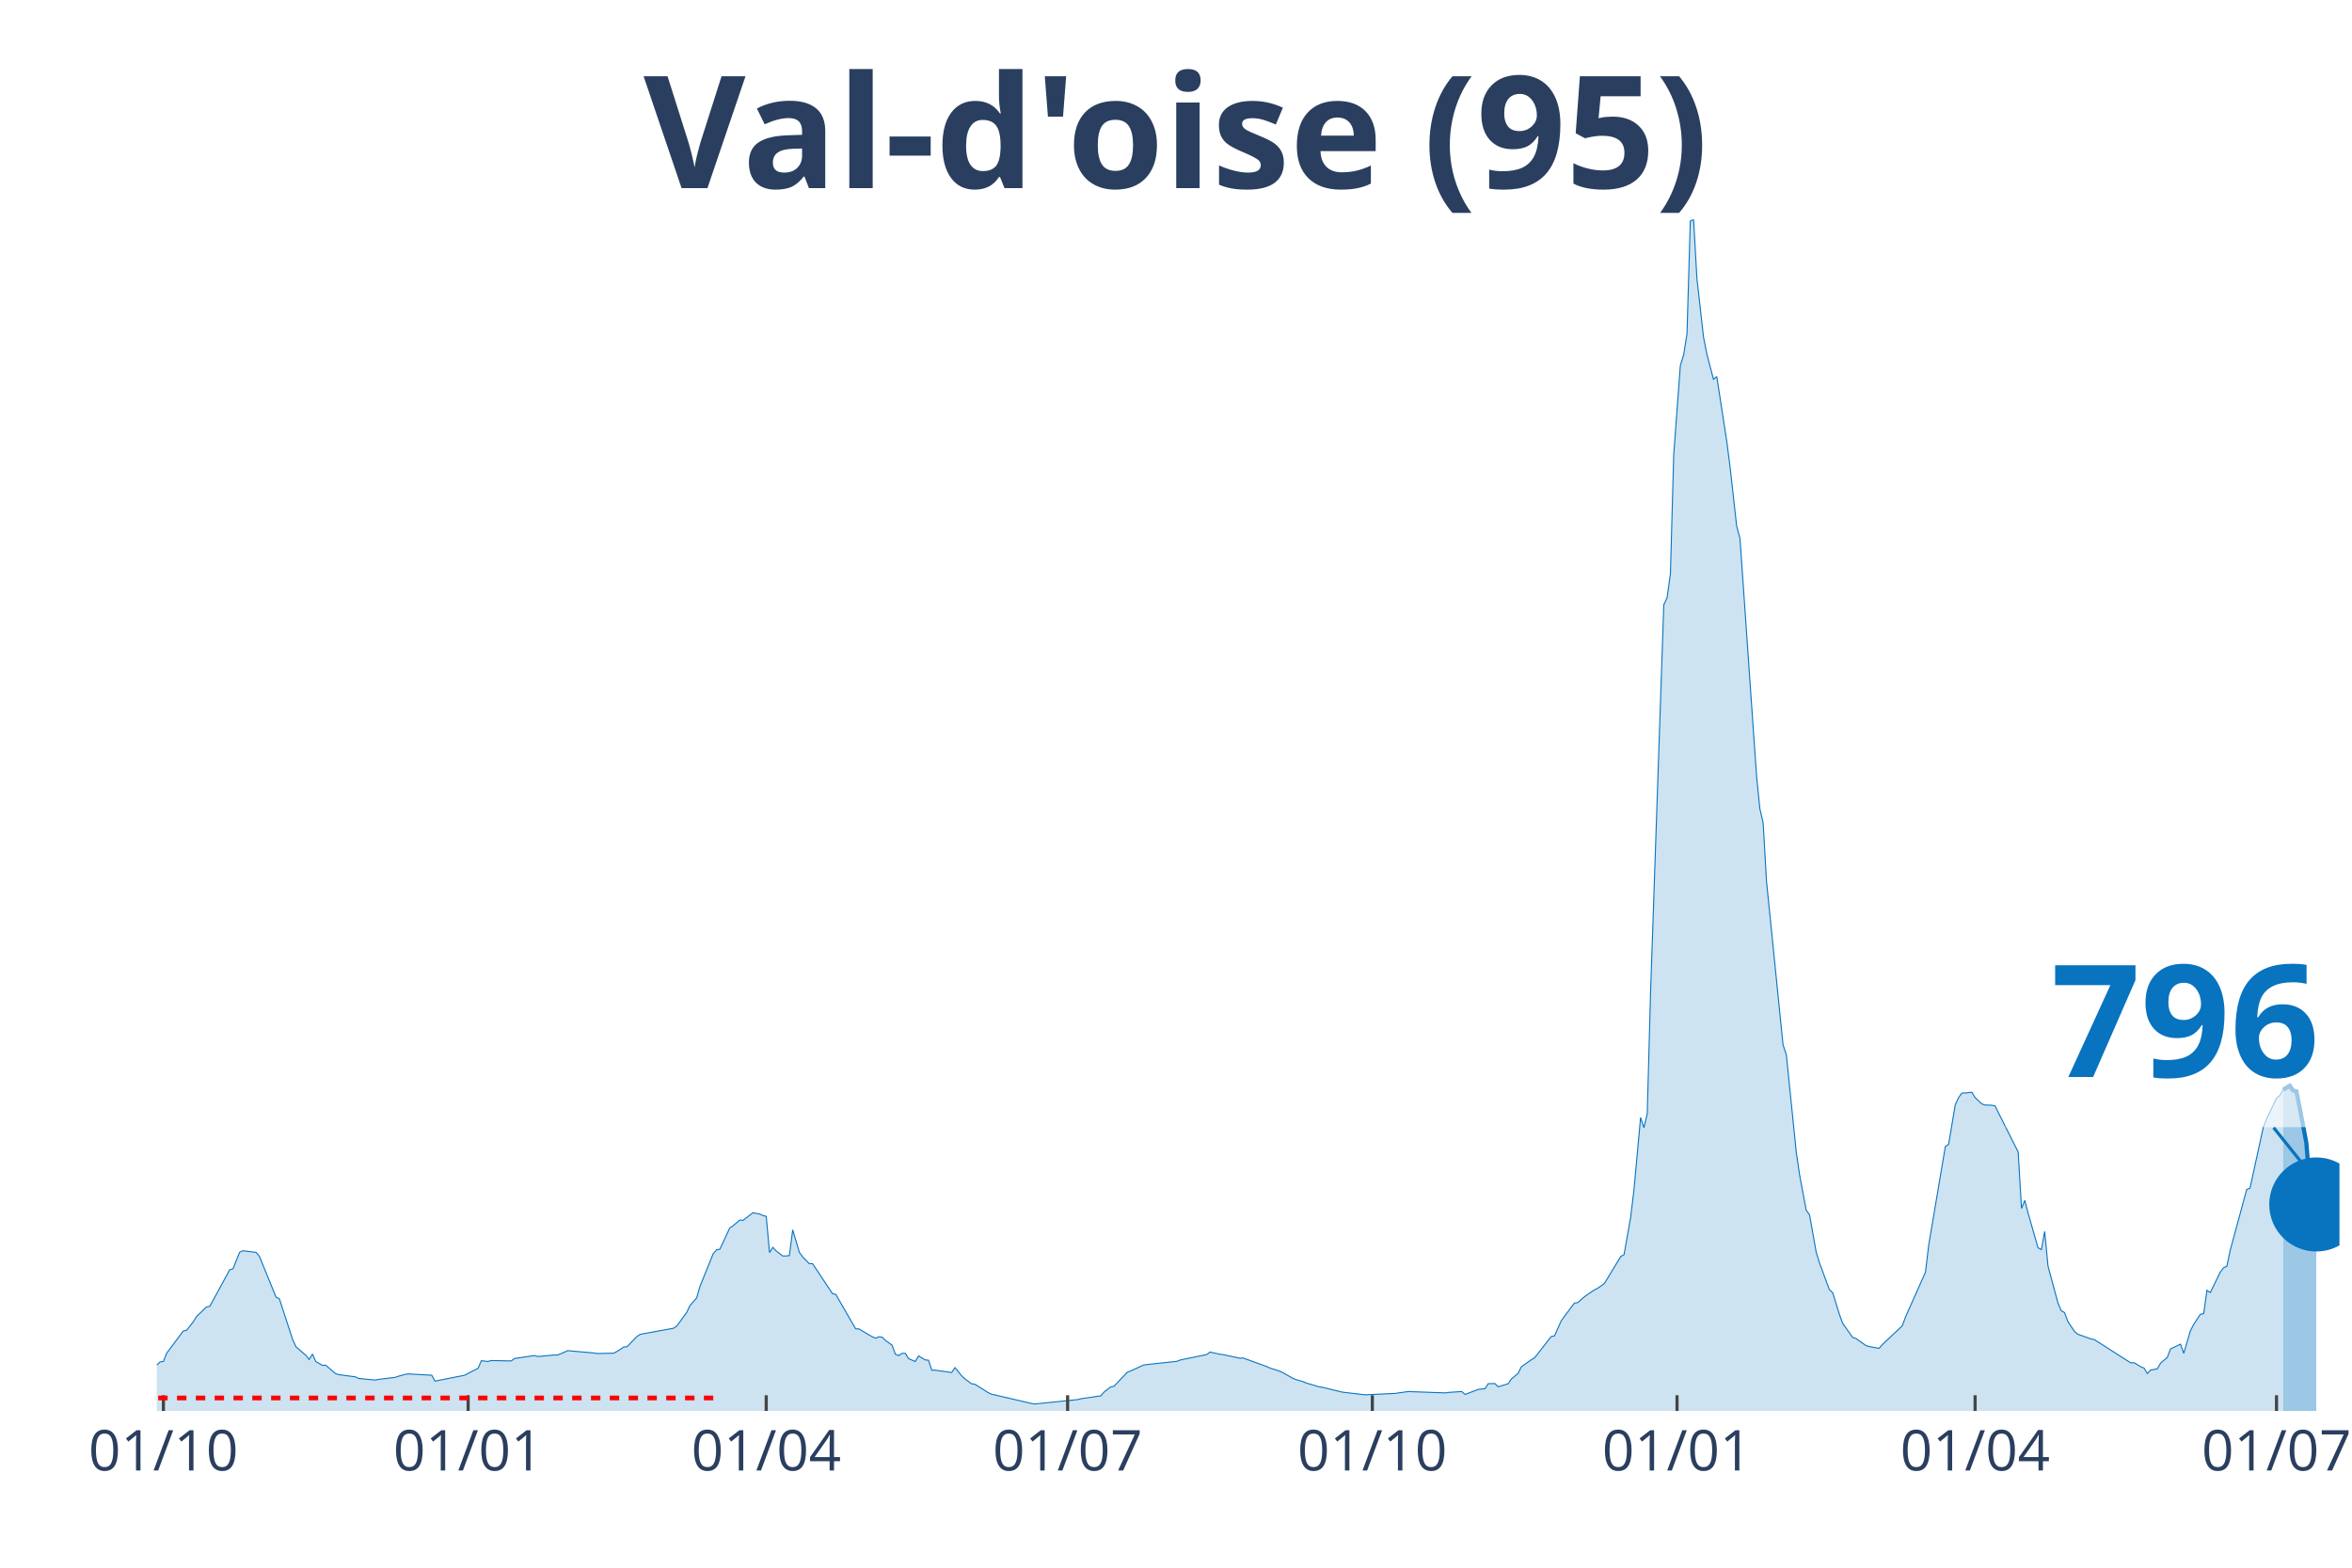
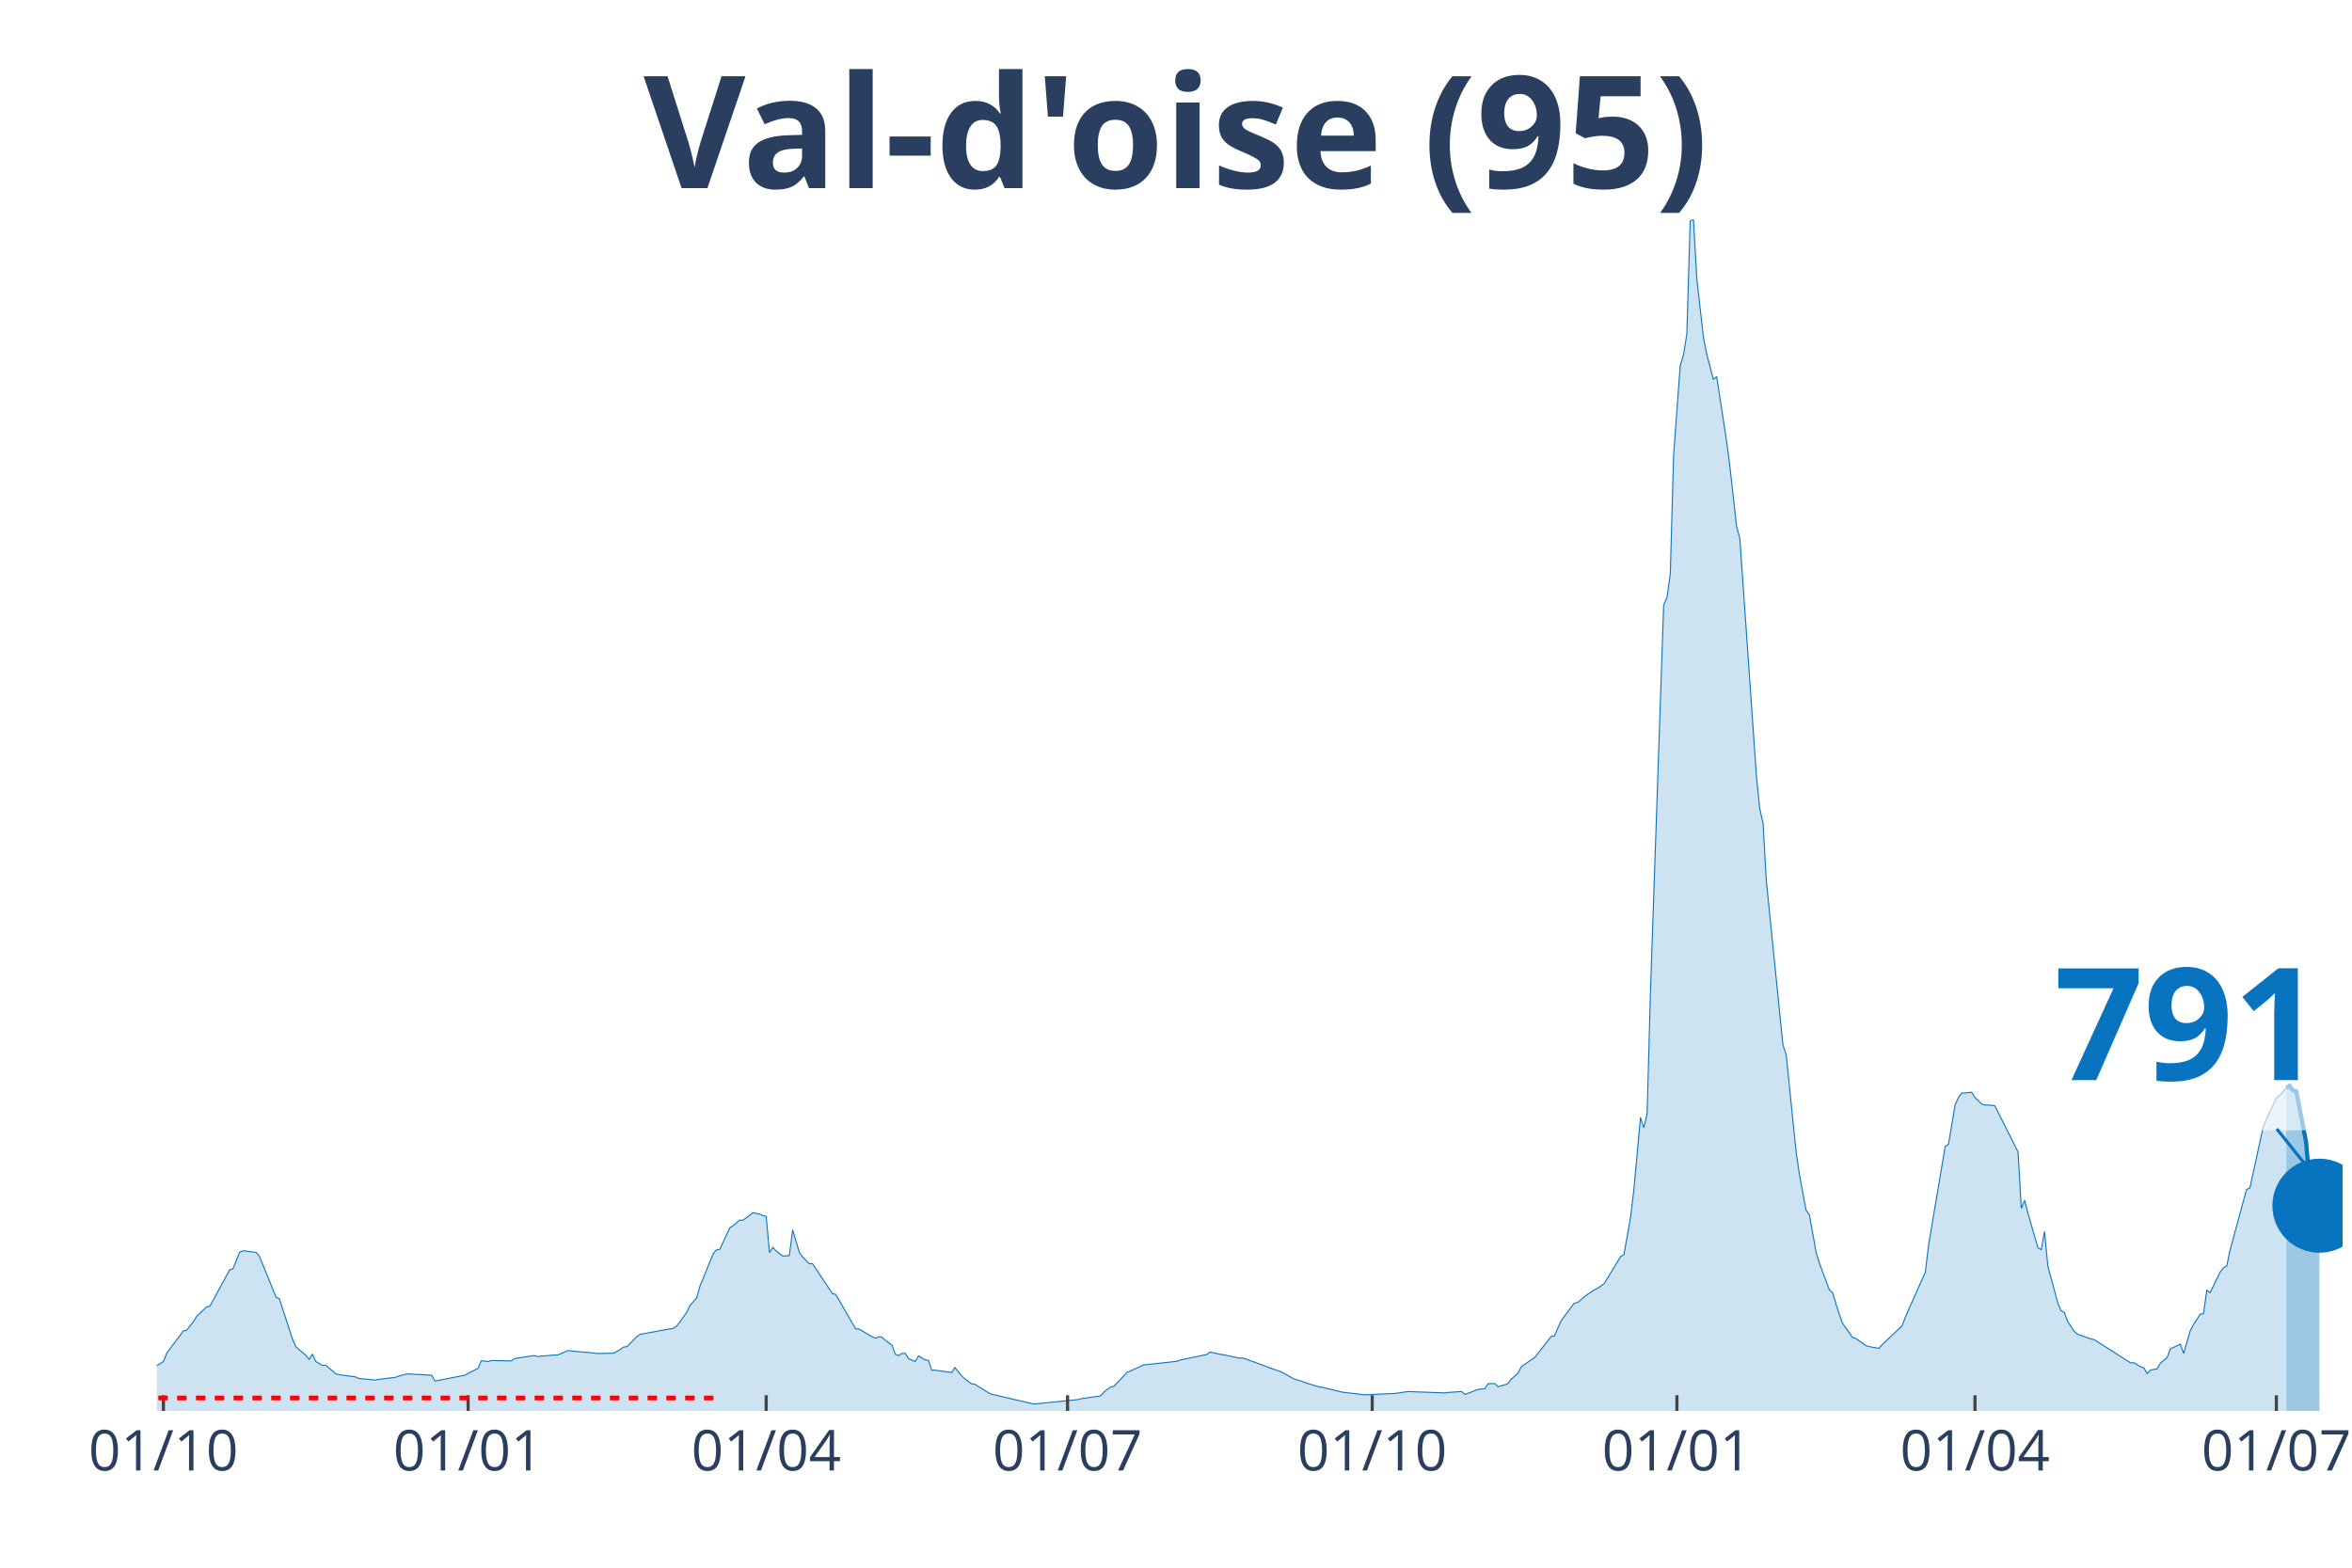
<svg xmlns="http://www.w3.org/2000/svg" class="main-svg" width="1125" height="750" style="" viewBox="0 0 750 500">
  <rect x="0" y="0" width="750" height="500" style="fill: rgb(0, 0, 0); fill-opacity: 0;" />
-   <defs id="defs-6ff414">
+   <defs id="defs-831b6f">
    <g class="clips">
-       <clipPath id="clip6ff414xyplot" class="plotclip">
-         <rect width="696" height="380" />
+       <clipPath id="clip831b6fxyplot" class="plotclip">
+         <rect width="697" height="380" />
      </clipPath>
-       <clipPath class="axesclip" id="clip6ff414x">
-         <rect x="50" y="0" width="696" height="500" />
+       <clipPath class="axesclip" id="clip831b6fx">
+         <rect x="50" y="0" width="697" height="500" />
      </clipPath>
-       <clipPath class="axesclip" id="clip6ff414y">
+       <clipPath class="axesclip" id="clip831b6fy">
        <rect x="0" y="70" width="750" height="380" />
      </clipPath>
-       <clipPath class="axesclip" id="clip6ff414xy">
-         <rect x="50" y="70" width="696" height="380" />
+       <clipPath class="axesclip" id="clip831b6fxy">
+         <rect x="50" y="70" width="697" height="380" />
      </clipPath>
    </g>
    <g class="gradients" />
  </defs>
  <g class="bglayer">
-     <rect class="bg" x="50" y="70" width="696" height="380" style="fill: rgb(0, 0, 0); fill-opacity: 0; stroke-width: 0;" />
+     <rect class="bg" x="50" y="70" width="697" height="380" style="fill: rgb(0, 0, 0); fill-opacity: 0; stroke-width: 0;" />
  </g>
  <g class="layer-below">
    <g class="imagelayer" />
    <g class="shapelayer" />
  </g>
  <g class="cartesianlayer">
    <g class="subplot xy">
      <g class="layer-subplot">
        <g class="shapelayer" />
        <g class="imagelayer" />
      </g>
      <g class="gridlayer">
        <g class="x">
          <path class="xgrid crisp" transform="translate(52.11,0)" d="M0,70v380" style="stroke: rgb(255, 255, 255); stroke-opacity: 1; stroke-width: 1px;" />
-           <path class="xgrid crisp" transform="translate(149.28,0)" d="M0,70v380" style="stroke: rgb(255, 255, 255); stroke-opacity: 1; stroke-width: 1px;" />
-           <path class="xgrid crisp" transform="translate(244.33,0)" d="M0,70v380" style="stroke: rgb(255, 255, 255); stroke-opacity: 1; stroke-width: 1px;" />
-           <path class="xgrid crisp" transform="translate(340.44,0)" d="M0,70v380" style="stroke: rgb(255, 255, 255); stroke-opacity: 1; stroke-width: 1px;" />
-           <path class="xgrid crisp" transform="translate(437.61,0)" d="M0,70v380" style="stroke: rgb(255, 255, 255); stroke-opacity: 1; stroke-width: 1px;" />
-           <path class="xgrid crisp" transform="translate(534.77,0)" d="M0,70v380" style="stroke: rgb(255, 255, 255); stroke-opacity: 1; stroke-width: 1px;" />
-           <path class="xgrid crisp" transform="translate(629.82,0)" d="M0,70v380" style="stroke: rgb(255, 255, 255); stroke-opacity: 1; stroke-width: 1px;" />
-           <path class="xgrid crisp" transform="translate(725.93,0)" d="M0,70v380" style="stroke: rgb(255, 255, 255); stroke-opacity: 1; stroke-width: 1px;" />
+           <path class="xgrid crisp" transform="translate(149.27,0)" d="M0,70v380" style="stroke: rgb(255, 255, 255); stroke-opacity: 1; stroke-width: 1px;" />
+           <path class="xgrid crisp" transform="translate(244.32,0)" d="M0,70v380" style="stroke: rgb(255, 255, 255); stroke-opacity: 1; stroke-width: 1px;" />
+           <path class="xgrid crisp" transform="translate(340.42,0)" d="M0,70v380" style="stroke: rgb(255, 255, 255); stroke-opacity: 1; stroke-width: 1px;" />
+           <path class="xgrid crisp" transform="translate(437.57,0)" d="M0,70v380" style="stroke: rgb(255, 255, 255); stroke-opacity: 1; stroke-width: 1px;" />
+           <path class="xgrid crisp" transform="translate(534.73,0)" d="M0,70v380" style="stroke: rgb(255, 255, 255); stroke-opacity: 1; stroke-width: 1px;" />
+           <path class="xgrid crisp" transform="translate(629.78,0)" d="M0,70v380" style="stroke: rgb(255, 255, 255); stroke-opacity: 1; stroke-width: 1px;" />
+           <path class="xgrid crisp" transform="translate(725.88,0)" d="M0,70v380" style="stroke: rgb(255, 255, 255); stroke-opacity: 1; stroke-width: 1px;" />
        </g>
        <g class="y" />
      </g>
      <g class="zerolinelayer" />
      <path class="xlines-below" />
      <path class="ylines-below" />
      <g class="overlines-below" />
      <g class="xaxislayer-below" />
      <g class="yaxislayer-below" />
      <g class="overaxes-below" />
-       <g class="plot" transform="translate(50, 70)" clip-path="url('#clip6ff414xyplot')">
+       <g class="plot" transform="translate(50, 70)" clip-path="url('#clip831b6fxyplot')">
        <g class="scatterlayer mlayer">
-           <g class="trace scatter traced71d36" style="stroke-miterlimit: 2;">
+           <g class="trace scatter tracee297fc" style="stroke-miterlimit: 2;">
            <g class="fills">
              <g>
-                 <path class="js-fill" d="M678.05,380L-143.64,380L-143.64,378.76L-125.68,379.17L-124.63,379.19L-53.86,377.64L-52.81,377.42L-33.8,373.3L-32.74,372.92L-16.9,367.6L-15.84,367.08L-10.56,366L-9.51,366.4L-4.22,367.57L-3.17,367.44L0,365.35L1.06,364.37L2.11,364.22L3.17,361.57L8.45,354.5L9.51,354.28L11.62,351.6L12.67,349.9L15.84,346.84L16.9,346.64L23.24,335L24.29,334.67L26.4,329.42L27.46,328.91L31.68,329.44L32.74,330.73L38.02,343.71L39.08,344.23L43.3,357.17L44.36,359.54L47.53,362.26L48.58,363.57L49.64,361.87L50.69,364.23L52.81,365.47L53.86,365.41L57.03,368.12L58.09,368.43L63.37,369.14L64.42,369.65L69.71,370.16L70.76,369.93L76.04,369.29L77.1,368.92L79.21,368.33L80.27,368.21L87.66,368.61L88.72,370.49L98.22,368.61L99.28,368.02L102.45,366.4L103.5,363.98L105.61,364.24L106.67,363.93L113.01,364.06L114.06,363.28L120.4,362.34L121.46,362.65L126.74,362.16L127.79,362.17L129.91,361.3L130.96,360.77L139.41,361.53L140.47,361.7L145.75,361.58L146.8,361L148.92,359.63L149.97,359.49L153.14,356.22L154.2,355.56L164.76,353.63L165.81,352.93L168.98,348.57L170.04,346.37L172.15,343.94L173.21,340.24L177.43,329.85L178.49,328.63L179.54,328.43L180.6,326.19L182.71,321.62L183.77,320.94L185.88,319.12L186.94,319.21L189.05,317.59L190.11,316.8L192.22,317.2L193.27,317.67L194.33,317.94L195.39,329.5L196.44,327.84L197.5,328.97L199.61,330.58L200.67,330.57L201.72,330.44L202.78,322.25L204.89,329.41L205.95,330.88L208.06,333.04L209.12,333.04L215.45,342.59L216.51,342.83L222.85,353.81L223.9,353.85L227.07,355.74L228.13,356.32L229.18,356.8L230.24,356.36L231.3,356.48L232.35,357.52L234.46,359.03L235.52,361.93L236.58,362.35L237.63,361.64L238.69,361.64L239.75,363.34L241.86,364.24L242.91,362.46L245.03,363.73L246.08,363.83L247.14,367.03L248.19,367L253.47,367.74L254.53,366.19L256.64,368.79L257.7,369.78L259.81,371.35L260.87,371.49L265.09,374.15L266.15,374.65L278.82,377.6L279.88,377.79L293.61,376.39L294.66,376.12L301,375.19L302.06,373.99L304.17,372.34L305.23,372.13L309.45,367.67L310.51,367.25L313.68,365.82L314.73,365.33L325.29,364.18L326.35,363.76L334.8,362.02L335.85,361.22L339.02,361.93L340.08,362.06L345.36,363.18L346.42,363.12L353.81,365.81L354.86,366.28L358.03,367.31L359.09,367.8L362.26,369.6L363.31,370.02L365.43,370.63L366.48,371.08L370.71,372.34L371.76,372.47L377.04,373.77L378.1,374.02L384.44,374.76L385.49,374.86L395,374.41L396.05,374.24L399.22,373.8L400.28,373.87L410.84,374.25L411.9,374.1L416.12,373.82L417.18,374.74L421.4,373.13L422.46,373L423.51,372.93L424.57,371.31L426.68,371.27L427.74,372.29L430.91,371.33L431.96,369.8L434.08,368.03L435.13,365.92L438.3,363.67L439.36,363.05L444.64,356.28L445.69,356.07L447.81,351.32L448.86,349.84L452.03,345.62L453.09,345.45L455.2,343.63L456.25,342.84L458.37,341.43L459.42,340.9L461.54,339.41L462.59,337.74L466.82,330.75L467.87,330.17L469.98,318.27L471.04,309.44L473.15,286.42L474.21,289.67L475.27,285.23L476.32,246.81L480.55,122.88L481.6,120.64L482.66,112.96L483.71,75.06L485.83,46.55L486.88,43.18L487.94,36.47L489,0.5L490.05,0L491.11,18.84L493.22,37.55L494.28,42.96L496.39,50.98L497.44,50.11L500.61,70.66L501.67,78.81L503.78,97.79L504.84,101.71L510.12,177.4L511.17,187.89L512.23,192.46L513.29,211L518.57,263.23L519.62,266.39L522.79,297.47L523.85,304.69L525.96,315.99L527.02,317.44L529.13,329.29L530.19,332.79L533.35,341.32L534.41,342.31L536.52,349.11L537.58,352.03L540.75,356.55L541.8,356.87L544.97,359.14L546.03,359.48L549.2,360.04L550.25,358.83L556.59,352.86L557.64,350.01L563.98,335.76L565.04,327.01L570.32,295.7L571.37,294.96L573.49,282.35L574.54,280.09L575.6,278.62L576.66,278.6L578.77,278.35L579.82,280.07L581.94,282.07L582.99,282.44L585.1,282.5L586.16,282.7L593.55,297.43L594.61,315.41L595.67,312.86L596.72,316.96L599.89,327.97L600.95,328.54L602,322.76L603.06,333.79L606.23,345.57L607.28,348.03L608.34,348.64L609.4,351.48L611.51,354.66L612.56,355.54L616.79,357.04L617.85,357.26L629.46,364.68L630.52,364.63L632.63,365.91L633.69,366.34L634.74,368.08L635.8,366.96L637.91,366.58L638.97,364.74L641.08,362.97L642.14,360.22L645.31,358.71L646.36,361.63L648.47,354.43L649.53,352.4L651.64,349.18L652.7,348.98L653.75,341.53L654.81,342.27L657.98,335.75L659.03,334.36L660.09,333.87L661.15,328.81L666.43,309.36L667.48,308.93L671.71,289.55L672.76,286.88L675.93,280.24L676.99,279.38L678.05,277.54" style="fill: rgb(8, 115, 191); fill-opacity: 0.2; stroke-width: 0;" />
+                 <path class="js-fill" d="M679.05,380L-143.62,380L-143.62,378.76L-126.73,379.19L-125.67,379.17L-78.15,378.69L-77.09,378.47L-44.35,375.93L-43.3,375.68L-39.07,374.75L-38.02,374.19L-17.95,368.38L-16.9,367.6L-12.67,366.16L-11.62,366.04L-7.39,366.63L-6.34,367L-3.17,367.44L-2.11,366.94L2.11,364.22L3.17,361.57L8.45,354.5L9.5,354.28L11.62,351.6L12.67,349.9L15.84,346.84L16.9,346.64L23.23,335L24.29,334.67L26.4,329.42L27.46,328.91L31.68,329.44L32.74,330.73L38.02,343.71L39.07,344.23L43.3,357.17L44.35,359.54L47.52,362.26L48.58,363.57L49.63,361.87L50.69,364.23L52.8,365.47L53.86,365.41L57.03,368.12L58.08,368.43L63.36,369.14L64.42,369.65L69.7,370.16L70.76,369.93L76.04,369.29L77.09,368.92L79.2,368.33L80.26,368.21L87.65,368.61L88.71,370.49L98.21,368.61L99.27,368.02L102.44,366.4L103.49,363.98L105.61,364.24L106.66,363.93L113,364.06L114.05,363.28L120.39,362.34L121.45,362.65L126.73,362.16L127.78,362.17L129.9,361.3L130.95,360.77L139.4,361.53L140.46,361.7L145.74,361.58L146.79,361L148.9,359.63L149.96,359.49L153.13,356.22L154.18,355.56L164.75,353.63L165.8,352.93L168.97,348.57L170.03,346.37L172.14,343.94L173.19,340.24L177.42,329.85L178.47,328.63L179.53,328.43L180.59,326.19L182.7,321.62L183.75,320.94L185.87,319.12L186.92,319.21L189.03,317.59L190.09,316.8L192.2,317.2L193.26,317.67L194.32,317.94L195.37,329.5L196.43,327.84L197.48,328.97L199.6,330.58L200.65,330.57L201.71,330.44L202.76,322.25L204.88,329.41L205.93,330.88L208.04,333.04L209.1,333.04L215.44,342.59L216.49,342.83L222.83,353.81L223.88,353.85L227.05,355.74L228.11,356.32L229.17,356.8L230.22,356.36L231.28,356.48L232.33,357.52L234.45,359.03L235.5,361.93L236.56,362.35L237.61,361.64L238.67,361.64L239.73,363.34L241.84,364.24L242.89,362.46L245.01,363.73L246.06,363.83L247.12,367.03L248.17,367L253.45,367.74L254.51,366.19L256.62,368.79L257.68,369.78L259.79,371.35L260.85,371.49L265.07,374.15L266.13,374.65L278.8,377.6L279.86,377.79L293.58,376.39L294.64,376.12L300.98,375.19L302.03,373.99L304.15,372.34L305.2,372.13L309.43,367.67L310.48,367.25L313.65,365.82L314.71,365.33L325.27,364.18L326.32,363.76L334.77,362.02L335.83,361.22L339,361.93L340.05,362.06L345.33,363.18L346.39,363.12L353.78,365.81L354.84,366.28L358,367.31L359.06,367.8L362.23,369.6L363.28,370.02L365.4,370.63L366.45,371.08L370.68,372.34L371.73,372.47L377.01,373.77L378.07,374.02L384.41,374.76L385.46,374.86L394.97,374.41L396.02,374.24L399.19,373.8L400.25,373.87L410.81,374.25L411.86,374.1L416.09,373.82L417.14,374.74L421.37,373.13L422.42,373L423.48,372.93L424.54,371.31L426.65,371.27L427.7,372.29L430.87,371.33L431.93,369.8L434.04,368.03L435.1,365.92L438.27,363.67L439.32,363.05L444.6,356.28L445.66,356.07L447.77,351.32L448.83,349.84L451.99,345.62L453.05,345.45L455.16,343.63L456.22,342.84L458.33,341.43L459.39,340.9L461.5,339.41L462.55,337.74L466.78,330.75L467.83,330.17L469.95,318.27L471,309.44L473.12,286.42L474.17,289.67L475.23,285.23L476.28,246.81L480.51,122.88L481.56,120.64L482.62,112.96L483.68,75.06L485.79,46.55L486.84,43.18L487.9,36.47L488.96,0.5L490.01,0L491.07,18.84L493.18,37.55L494.24,42.96L496.35,50.98L497.4,50.11L500.57,70.66L501.63,78.81L503.74,97.79L504.8,101.71L510.08,177.4L511.13,187.89L512.19,192.46L513.25,211L518.53,263.23L519.58,266.39L522.75,297.47L523.81,304.69L525.92,315.99L526.97,317.44L529.09,329.29L530.14,332.79L533.31,341.32L534.37,342.31L536.48,349.11L537.53,352.03L540.7,356.55L541.76,356.87L544.93,359.14L545.98,359.48L549.15,360.04L550.21,358.83L556.54,352.86L557.6,350.01L563.94,335.76L564.99,327.01L570.27,295.7L571.33,294.96L573.44,282.35L574.5,280.09L575.55,278.62L576.61,278.6L578.72,278.35L579.78,280.07L581.89,282.07L582.95,282.44L585.06,282.5L586.11,282.7L593.51,297.43L594.56,315.41L595.62,312.86L596.67,316.96L599.84,327.97L600.9,328.54L601.95,322.76L603.01,333.79L606.18,345.57L607.23,348.03L608.29,348.64L609.35,351.48L611.46,354.66L612.52,355.54L616.74,357.04L617.8,357.26L629.41,364.68L630.47,364.63L632.58,365.91L633.64,366.34L634.69,368.08L635.75,366.96L637.86,366.58L638.92,364.74L641.03,362.97L642.08,360.22L645.25,358.71L646.31,361.63L648.42,354.43L649.48,352.4L651.59,349.18L652.65,348.98L653.7,341.53L654.76,342.27L657.93,335.75L658.98,334.36L660.04,333.87L661.09,328.81L666.37,309.36L667.43,308.93L671.65,289.55L672.71,286.88L675.88,280.24L676.93,279.38L679.05,277" style="fill: rgb(8, 115, 191); fill-opacity: 0.2; stroke-width: 0;" />
              </g>
            </g>
            <g class="errorbars" />
            <g class="lines">
-               <path class="js-line" d="M-143.64,378.76L-125.68,379.17L-124.63,379.19L-53.86,377.64L-52.81,377.42L-33.8,373.3L-32.74,372.92L-16.9,367.6L-15.84,367.08L-10.56,366L-9.51,366.4L-4.22,367.57L-3.17,367.44L0,365.35L1.06,364.37L2.11,364.22L3.17,361.57L8.45,354.5L9.51,354.28L11.62,351.6L12.67,349.9L15.84,346.84L16.9,346.64L23.24,335L24.29,334.67L26.4,329.42L27.46,328.91L31.68,329.44L32.74,330.73L38.02,343.71L39.08,344.23L43.3,357.17L44.36,359.54L47.53,362.26L48.58,363.57L49.64,361.87L50.69,364.23L52.81,365.47L53.86,365.41L57.03,368.12L58.09,368.43L63.37,369.14L64.42,369.65L69.71,370.16L70.76,369.93L76.04,369.29L77.1,368.92L79.21,368.33L80.27,368.21L87.66,368.61L88.72,370.49L98.22,368.61L99.28,368.02L102.45,366.4L103.5,363.98L105.61,364.24L106.67,363.93L113.01,364.06L114.06,363.28L120.4,362.34L121.46,362.65L126.74,362.16L127.79,362.17L129.91,361.3L130.96,360.77L139.41,361.53L140.47,361.7L145.75,361.58L146.8,361L148.92,359.63L149.97,359.49L153.14,356.22L154.2,355.56L164.76,353.63L165.81,352.93L168.98,348.57L170.04,346.37L172.15,343.94L173.21,340.24L177.43,329.85L178.49,328.63L179.54,328.43L180.6,326.19L182.71,321.62L183.77,320.94L185.88,319.12L186.94,319.21L189.05,317.59L190.11,316.8L192.22,317.2L193.27,317.67L194.33,317.94L195.39,329.5L196.44,327.84L197.5,328.97L199.61,330.58L200.67,330.57L201.72,330.44L202.78,322.25L204.89,329.41L205.95,330.88L208.06,333.04L209.12,333.04L215.45,342.59L216.51,342.83L222.85,353.81L223.9,353.85L227.07,355.74L228.13,356.32L229.18,356.8L230.24,356.36L231.3,356.48L232.35,357.52L234.46,359.03L235.52,361.93L236.58,362.35L237.63,361.64L238.69,361.64L239.75,363.34L241.86,364.24L242.91,362.46L245.03,363.73L246.08,363.83L247.14,367.03L248.19,367L253.47,367.74L254.53,366.19L256.64,368.79L257.7,369.78L259.81,371.35L260.87,371.49L265.09,374.15L266.15,374.65L278.82,377.6L279.88,377.79L293.61,376.39L294.66,376.12L301,375.19L302.06,373.99L304.17,372.34L305.23,372.13L309.45,367.67L310.51,367.25L313.68,365.82L314.73,365.33L325.29,364.18L326.35,363.76L334.8,362.02L335.85,361.22L339.02,361.93L340.08,362.06L345.36,363.18L346.42,363.12L353.81,365.81L354.86,366.28L358.03,367.31L359.09,367.8L362.26,369.6L363.31,370.02L365.43,370.63L366.48,371.08L370.71,372.34L371.76,372.47L377.04,373.77L378.1,374.02L384.44,374.76L385.49,374.86L395,374.41L396.05,374.24L399.22,373.8L400.28,373.87L410.84,374.25L411.9,374.1L416.12,373.82L417.18,374.74L421.4,373.13L422.46,373L423.51,372.93L424.57,371.31L426.68,371.27L427.74,372.29L430.91,371.33L431.96,369.8L434.08,368.03L435.13,365.92L438.3,363.67L439.36,363.05L444.64,356.28L445.69,356.07L447.81,351.32L448.86,349.84L452.03,345.62L453.09,345.45L455.2,343.63L456.25,342.84L458.37,341.43L459.42,340.9L461.54,339.41L462.59,337.74L466.82,330.75L467.87,330.17L469.98,318.27L471.04,309.44L473.15,286.42L474.21,289.67L475.27,285.23L476.32,246.81L480.55,122.88L481.6,120.64L482.66,112.96L483.71,75.06L485.83,46.55L486.88,43.18L487.94,36.47L489,0.5L490.05,0L491.11,18.84L493.22,37.55L494.28,42.96L496.39,50.98L497.44,50.11L500.61,70.66L501.67,78.81L503.78,97.79L504.84,101.71L510.12,177.4L511.17,187.89L512.23,192.46L513.29,211L518.57,263.23L519.62,266.39L522.79,297.47L523.85,304.69L525.96,315.99L527.02,317.44L529.13,329.29L530.19,332.79L533.35,341.32L534.41,342.31L536.52,349.11L537.58,352.03L540.75,356.55L541.8,356.87L544.97,359.14L546.03,359.48L549.2,360.04L550.25,358.83L556.59,352.86L557.64,350.01L563.98,335.76L565.04,327.01L570.32,295.7L571.37,294.96L573.49,282.35L574.54,280.09L575.6,278.62L576.66,278.6L578.77,278.35L579.82,280.07L581.94,282.07L582.99,282.44L585.1,282.5L586.16,282.7L593.55,297.43L594.61,315.41L595.67,312.86L596.72,316.96L599.89,327.97L600.95,328.54L602,322.76L603.06,333.79L606.23,345.57L607.28,348.03L608.34,348.64L609.4,351.48L611.51,354.66L612.56,355.54L616.79,357.04L617.85,357.26L629.46,364.68L630.52,364.63L632.63,365.91L633.69,366.34L634.74,368.08L635.8,366.96L637.91,366.58L638.97,364.74L641.08,362.97L642.14,360.22L645.31,358.71L646.36,361.63L648.47,354.43L649.53,352.4L651.64,349.18L652.7,348.98L653.75,341.53L654.81,342.27L657.98,335.75L659.03,334.36L660.09,333.87L661.15,328.81L666.43,309.36L667.48,308.93L671.71,289.55L672.76,286.88L675.93,280.24L676.99,279.38L678.05,277.54" style="vector-effect: non-scaling-stroke; fill: none; stroke: rgb(8, 115, 191); stroke-opacity: 1; stroke-width: 0.5px; opacity: 1;" />
+               <path class="js-line" d="M-143.62,378.76L-126.73,379.19L-125.67,379.17L-78.15,378.69L-77.09,378.47L-44.35,375.93L-43.3,375.68L-39.07,374.75L-38.02,374.19L-17.95,368.38L-16.9,367.6L-12.67,366.16L-11.62,366.04L-7.39,366.63L-6.34,367L-3.17,367.44L-2.11,366.94L2.11,364.22L3.17,361.57L8.45,354.5L9.5,354.28L11.62,351.6L12.67,349.9L15.84,346.84L16.9,346.64L23.23,335L24.29,334.67L26.4,329.42L27.46,328.91L31.68,329.44L32.74,330.73L38.02,343.71L39.07,344.23L43.3,357.17L44.35,359.54L47.52,362.26L48.58,363.57L49.63,361.87L50.69,364.23L52.8,365.47L53.86,365.41L57.03,368.12L58.08,368.43L63.36,369.14L64.42,369.65L69.7,370.16L70.76,369.93L76.04,369.29L77.09,368.92L79.2,368.33L80.26,368.21L87.65,368.61L88.71,370.49L98.21,368.61L99.27,368.02L102.44,366.4L103.49,363.98L105.61,364.24L106.66,363.93L113,364.06L114.05,363.28L120.39,362.34L121.45,362.65L126.73,362.16L127.78,362.17L129.9,361.3L130.95,360.77L139.4,361.53L140.46,361.7L145.74,361.58L146.79,361L148.9,359.63L149.96,359.49L153.13,356.22L154.18,355.56L164.75,353.63L165.8,352.93L168.97,348.57L170.03,346.37L172.14,343.94L173.19,340.24L177.42,329.85L178.47,328.63L179.53,328.43L180.59,326.19L182.7,321.62L183.75,320.94L185.87,319.12L186.92,319.21L189.03,317.59L190.09,316.8L192.2,317.2L193.26,317.67L194.32,317.94L195.37,329.5L196.43,327.84L197.48,328.97L199.6,330.58L200.65,330.57L201.71,330.44L202.76,322.25L204.88,329.41L205.93,330.88L208.04,333.04L209.1,333.04L215.44,342.59L216.49,342.83L222.83,353.81L223.88,353.85L227.05,355.74L228.11,356.32L229.17,356.8L230.22,356.36L231.28,356.48L232.33,357.52L234.45,359.03L235.5,361.93L236.56,362.35L237.61,361.64L238.67,361.64L239.73,363.34L241.84,364.24L242.89,362.46L245.01,363.73L246.06,363.83L247.12,367.03L248.17,367L253.45,367.74L254.51,366.19L256.62,368.79L257.68,369.78L259.79,371.35L260.85,371.49L265.07,374.15L266.13,374.65L278.8,377.6L279.86,377.79L293.58,376.39L294.64,376.12L300.98,375.19L302.03,373.99L304.15,372.34L305.2,372.13L309.43,367.67L310.48,367.25L313.65,365.82L314.71,365.33L325.27,364.18L326.32,363.76L334.77,362.02L335.83,361.22L339,361.93L340.05,362.06L345.33,363.18L346.39,363.12L353.78,365.81L354.84,366.28L358,367.31L359.06,367.8L362.23,369.6L363.28,370.02L365.4,370.63L366.45,371.08L370.68,372.34L371.73,372.47L377.01,373.77L378.07,374.02L384.41,374.76L385.46,374.86L394.97,374.41L396.02,374.24L399.19,373.8L400.25,373.87L410.81,374.25L411.86,374.1L416.09,373.82L417.14,374.74L421.37,373.13L422.42,373L423.48,372.93L424.54,371.31L426.65,371.27L427.7,372.29L430.87,371.33L431.93,369.8L434.04,368.03L435.1,365.92L438.27,363.67L439.32,363.05L444.6,356.28L445.66,356.07L447.77,351.32L448.83,349.84L451.99,345.62L453.05,345.45L455.16,343.63L456.22,342.84L458.33,341.43L459.39,340.9L461.5,339.41L462.55,337.74L466.78,330.75L467.83,330.17L469.95,318.27L471,309.44L473.12,286.42L474.17,289.67L475.23,285.23L476.28,246.81L480.51,122.88L481.56,120.64L482.62,112.96L483.68,75.06L485.79,46.55L486.84,43.18L487.9,36.47L488.96,0.5L490.01,0L491.07,18.84L493.18,37.55L494.24,42.96L496.35,50.98L497.4,50.11L500.57,70.66L501.63,78.81L503.74,97.79L504.8,101.71L510.08,177.4L511.13,187.89L512.19,192.46L513.25,211L518.53,263.23L519.58,266.39L522.75,297.47L523.81,304.69L525.92,315.99L526.97,317.44L529.09,329.29L530.14,332.79L533.31,341.32L534.37,342.31L536.48,349.11L537.53,352.03L540.7,356.55L541.76,356.87L544.93,359.14L545.98,359.48L549.15,360.04L550.21,358.83L556.54,352.86L557.6,350.01L563.94,335.76L564.99,327.01L570.27,295.7L571.33,294.96L573.44,282.35L574.5,280.09L575.55,278.62L576.61,278.6L578.72,278.35L579.78,280.07L581.89,282.07L582.95,282.44L585.06,282.5L586.11,282.7L593.51,297.43L594.56,315.41L595.62,312.86L596.67,316.96L599.84,327.97L600.9,328.54L601.95,322.76L603.01,333.79L606.18,345.57L607.23,348.03L608.29,348.64L609.35,351.48L611.46,354.66L612.52,355.54L616.74,357.04L617.8,357.26L629.41,364.68L630.47,364.63L632.58,365.91L633.64,366.34L634.69,368.08L635.75,366.96L637.86,366.58L638.92,364.74L641.03,362.97L642.08,360.22L645.25,358.71L646.31,361.63L648.42,354.43L649.48,352.4L651.59,349.18L652.65,348.98L653.7,341.53L654.76,342.27L657.93,335.75L658.98,334.36L660.04,333.87L661.09,328.81L666.37,309.36L667.43,308.93L671.65,289.55L672.71,286.88L675.88,280.24L676.93,279.38L679.05,277" style="vector-effect: non-scaling-stroke; fill: none; stroke: rgb(8, 115, 191); stroke-opacity: 1; stroke-width: 0.5px; opacity: 1;" />
            </g>
            <g class="points" />
            <g class="text" />
          </g>
-           <g class="trace scatter trace144a5d" style="stroke-miterlimit: 2;">
+           <g class="trace scatter trace4c3a13" style="stroke-miterlimit: 2;">
            <g class="fills">
              <g>
-                 <path class="js-fill" d="M688.61,380L678.05,380L678.05,277.54L680.16,276.28L681.21,277.8L682.27,278.07L683.33,283.37L685.44,294.46L686.49,307.4L688.61,314.15" style="fill: rgb(8, 115, 191); fill-opacity: 0.4; stroke-width: 0;" />
+                 <path class="js-fill" d="M689.61,380L679.05,380L679.05,277L680.1,276.28L681.16,277.79L682.22,278.06L683.27,283.37L685.38,294.42L686.44,307.35L688.55,313.95L689.61,314.55" style="fill: rgb(8, 115, 191); fill-opacity: 0.4; stroke-width: 0;" />
              </g>
            </g>
            <g class="errorbars" />
            <g class="lines">
-               <path class="js-line" d="M678.05,277.54L680.16,276.28L681.21,277.8L682.27,278.07L683.33,283.37L685.44,294.46L686.49,307.4L688.61,314.15" style="vector-effect: non-scaling-stroke; fill: none; stroke: rgb(8, 115, 191); stroke-opacity: 1; stroke-width: 2px; opacity: 1;" />
+               <path class="js-line" d="M679.05,277L680.1,276.28L681.16,277.79L682.22,278.06L683.27,283.37L685.38,294.42L686.44,307.35L688.55,313.95L689.61,314.55" style="vector-effect: non-scaling-stroke; fill: none; stroke: rgb(8, 115, 191); stroke-opacity: 1; stroke-width: 2px; opacity: 1;" />
            </g>
            <g class="points" />
            <g class="text" />
          </g>
-           <g class="trace scatter trace6804e3" style="stroke-miterlimit: 2; opacity: 1;">
+           <g class="trace scatter tracea75b41" style="stroke-miterlimit: 2; opacity: 1;">
            <g class="fills" />
            <g class="errorbars" />
            <g class="lines" />
            <g class="points">
-               <path class="point" transform="translate(688.61,314.15)" d="M15,0A15,15 0 1,1 0,-15A15,15 0 0,1 15,0Z" style="opacity: 1; stroke-width: 0px; fill: rgb(8, 115, 191); fill-opacity: 1;" />
+               <path class="point" transform="translate(689.61,314.55)" d="M15,0A15,15 0 1,1 0,-15A15,15 0 0,1 15,0Z" style="opacity: 1; stroke-width: 0px; fill: rgb(8, 115, 191); fill-opacity: 1;" />
            </g>
            <g class="text" />
          </g>
        </g>
      </g>
      <g class="overplot" />
      <path class="xlines-above crisp" style="fill: none; stroke-width: 1px; stroke: rgb(0, 0, 0); stroke-opacity: 0;" d="" />
      <path class="ylines-above crisp" style="fill: none;" d="M0,0" />
      <g class="overlines-above" />
      <g class="xaxislayer-above">
        <path class="xtick ticks crisp" d="M0,450v-5" transform="translate(52.11,0)" style="stroke: rgb(68, 68, 68); stroke-opacity: 1; stroke-width: 1px;" />
-         <path class="xtick ticks crisp" d="M0,450v-5" transform="translate(149.28,0)" style="stroke: rgb(68, 68, 68); stroke-opacity: 1; stroke-width: 1px;" />
-         <path class="xtick ticks crisp" d="M0,450v-5" transform="translate(244.33,0)" style="stroke: rgb(68, 68, 68); stroke-opacity: 1; stroke-width: 1px;" />
-         <path class="xtick ticks crisp" d="M0,450v-5" transform="translate(340.44,0)" style="stroke: rgb(68, 68, 68); stroke-opacity: 1; stroke-width: 1px;" />
-         <path class="xtick ticks crisp" d="M0,450v-5" transform="translate(437.61,0)" style="stroke: rgb(68, 68, 68); stroke-opacity: 1; stroke-width: 1px;" />
-         <path class="xtick ticks crisp" d="M0,450v-5" transform="translate(534.77,0)" style="stroke: rgb(68, 68, 68); stroke-opacity: 1; stroke-width: 1px;" />
-         <path class="xtick ticks crisp" d="M0,450v-5" transform="translate(629.82,0)" style="stroke: rgb(68, 68, 68); stroke-opacity: 1; stroke-width: 1px;" />
-         <path class="xtick ticks crisp" d="M0,450v-5" transform="translate(725.93,0)" style="stroke: rgb(68, 68, 68); stroke-opacity: 1; stroke-width: 1px;" />
+         <path class="xtick ticks crisp" d="M0,450v-5" transform="translate(149.27,0)" style="stroke: rgb(68, 68, 68); stroke-opacity: 1; stroke-width: 1px;" />
+         <path class="xtick ticks crisp" d="M0,450v-5" transform="translate(244.32,0)" style="stroke: rgb(68, 68, 68); stroke-opacity: 1; stroke-width: 1px;" />
+         <path class="xtick ticks crisp" d="M0,450v-5" transform="translate(340.42,0)" style="stroke: rgb(68, 68, 68); stroke-opacity: 1; stroke-width: 1px;" />
+         <path class="xtick ticks crisp" d="M0,450v-5" transform="translate(437.57,0)" style="stroke: rgb(68, 68, 68); stroke-opacity: 1; stroke-width: 1px;" />
+         <path class="xtick ticks crisp" d="M0,450v-5" transform="translate(534.73,0)" style="stroke: rgb(68, 68, 68); stroke-opacity: 1; stroke-width: 1px;" />
+         <path class="xtick ticks crisp" d="M0,450v-5" transform="translate(629.78,0)" style="stroke: rgb(68, 68, 68); stroke-opacity: 1; stroke-width: 1px;" />
+         <path class="xtick ticks crisp" d="M0,450v-5" transform="translate(725.88,0)" style="stroke: rgb(68, 68, 68); stroke-opacity: 1; stroke-width: 1px;" />
        <g class="xtick">
          <text text-anchor="middle" x="0" y="469" transform="translate(52.11,0)" style="font-family: 'Open Sans', verdana, arial, sans-serif; font-size: 18px; fill: rgb(42, 63, 95); fill-opacity: 1; white-space: pre;">01/10</text>
        </g>
        <g class="xtick">
-           <text text-anchor="middle" x="0" y="469" transform="translate(149.28,0)" style="font-family: 'Open Sans', verdana, arial, sans-serif; font-size: 18px; fill: rgb(42, 63, 95); fill-opacity: 1; white-space: pre;">01/01</text>
+           <text text-anchor="middle" x="0" y="469" transform="translate(149.27,0)" style="font-family: 'Open Sans', verdana, arial, sans-serif; font-size: 18px; fill: rgb(42, 63, 95); fill-opacity: 1; white-space: pre;">01/01</text>
        </g>
        <g class="xtick">
-           <text text-anchor="middle" x="0" y="469" transform="translate(244.33,0)" style="font-family: 'Open Sans', verdana, arial, sans-serif; font-size: 18px; fill: rgb(42, 63, 95); fill-opacity: 1; white-space: pre;">01/04</text>
+           <text text-anchor="middle" x="0" y="469" transform="translate(244.32,0)" style="font-family: 'Open Sans', verdana, arial, sans-serif; font-size: 18px; fill: rgb(42, 63, 95); fill-opacity: 1; white-space: pre;">01/04</text>
        </g>
        <g class="xtick">
-           <text text-anchor="middle" x="0" y="469" transform="translate(340.44,0)" style="font-family: 'Open Sans', verdana, arial, sans-serif; font-size: 18px; fill: rgb(42, 63, 95); fill-opacity: 1; white-space: pre;">01/07</text>
+           <text text-anchor="middle" x="0" y="469" transform="translate(340.42,0)" style="font-family: 'Open Sans', verdana, arial, sans-serif; font-size: 18px; fill: rgb(42, 63, 95); fill-opacity: 1; white-space: pre;">01/07</text>
        </g>
        <g class="xtick">
-           <text text-anchor="middle" x="0" y="469" transform="translate(437.61,0)" style="font-family: 'Open Sans', verdana, arial, sans-serif; font-size: 18px; fill: rgb(42, 63, 95); fill-opacity: 1; white-space: pre;">01/10</text>
+           <text text-anchor="middle" x="0" y="469" transform="translate(437.57,0)" style="font-family: 'Open Sans', verdana, arial, sans-serif; font-size: 18px; fill: rgb(42, 63, 95); fill-opacity: 1; white-space: pre;">01/10</text>
        </g>
        <g class="xtick">
-           <text text-anchor="middle" x="0" y="469" transform="translate(534.77,0)" style="font-family: 'Open Sans', verdana, arial, sans-serif; font-size: 18px; fill: rgb(42, 63, 95); fill-opacity: 1; white-space: pre;">01/01</text>
+           <text text-anchor="middle" x="0" y="469" transform="translate(534.73,0)" style="font-family: 'Open Sans', verdana, arial, sans-serif; font-size: 18px; fill: rgb(42, 63, 95); fill-opacity: 1; white-space: pre;">01/01</text>
        </g>
        <g class="xtick">
-           <text text-anchor="middle" x="0" y="469" transform="translate(629.82,0)" style="font-family: 'Open Sans', verdana, arial, sans-serif; font-size: 18px; fill: rgb(42, 63, 95); fill-opacity: 1; white-space: pre;">01/04</text>
+           <text text-anchor="middle" x="0" y="469" transform="translate(629.78,0)" style="font-family: 'Open Sans', verdana, arial, sans-serif; font-size: 18px; fill: rgb(42, 63, 95); fill-opacity: 1; white-space: pre;">01/04</text>
        </g>
        <g class="xtick">
-           <text text-anchor="middle" x="0" y="469" transform="translate(725.93,0)" style="font-family: 'Open Sans', verdana, arial, sans-serif; font-size: 18px; fill: rgb(42, 63, 95); fill-opacity: 1; white-space: pre;">01/07</text>
+           <text text-anchor="middle" x="0" y="469" transform="translate(725.88,0)" style="font-family: 'Open Sans', verdana, arial, sans-serif; font-size: 18px; fill: rgb(42, 63, 95); fill-opacity: 1; white-space: pre;">01/07</text>
        </g>
      </g>
      <g class="yaxislayer-above" />
      <g class="overaxes-above" />
    </g>
  </g>
  <g class="polarlayer" />
  <g class="ternarylayer" />
  <g class="geolayer" />
  <g class="funnelarealayer" />
  <g class="pielayer" />
  <g class="treemaplayer" />
  <g class="sunburstlayer" />
  <g class="glimages" />
-   <defs id="topdefs-6ff414">
+   <defs id="topdefs-831b6f">
    <g class="clips" />
  </defs>
  <g class="layer-above">
    <g class="imagelayer" />
    <g class="shapelayer">
-       <path data-index="0" fill-rule="evenodd" d="M-543.55,445.87L228.49,445.87" clip-path="url('#clip6ff414xy')" style="opacity: 1; stroke: rgb(255, 0, 0); stroke-opacity: 1; fill: rgb(0, 0, 0); fill-opacity: 0; stroke-dasharray: 3px, 3px; stroke-width: 1.5px;" />
+       <path data-index="0" fill-rule="evenodd" d="M-543.51,445.87L228.47,445.87" clip-path="url('#clip831b6fxy')" style="opacity: 1; stroke: rgb(255, 0, 0); stroke-opacity: 1; fill: rgb(0, 0, 0); fill-opacity: 0; stroke-dasharray: 3px, 3px; stroke-width: 1.5px;" />
    </g>
  </g>
  <g class="infolayer">
    <g class="g-gtitle">
      <text class="gtitle" x="375" y="25" text-anchor="middle" dy="0.7em" style="font-family: 'Open Sans', verdana, arial, sans-serif; font-size: 50px; fill: rgb(42, 63, 95); opacity: 1; font-weight: normal; white-space: pre;">
        <tspan style="font-weight:bold">Val-d'oise (95)</tspan>
      </text>
    </g>
    <g class="g-xtitle" />
    <g class="annotation" data-index="0" style="opacity: 1;">
-       <g class="annotation-text-g" transform="rotate(0,696.61,324.15)">
-         <g class="cursor-pointer" transform="translate(639, 288)">
+       <g class="annotation-text-g" transform="rotate(0,697.61,324.55)">
+         <g class="cursor-pointer" transform="translate(640, 289)">
          <rect class="bg" x="0.5" y="0.5" width="115" height="71" style="stroke-width: 1px; stroke: rgb(0, 0, 0); stroke-opacity: 0; fill: rgb(255, 255, 255); fill-opacity: 0.6;" />
          <text class="annotation-text" text-anchor="middle" x="57.812" y="55.5" style="font-family: 'Open Sans', verdana, arial, sans-serif; font-size: 50px; fill: rgb(8, 115, 191); fill-opacity: 1; white-space: pre;">
-             <tspan style="font-weight:bold">796 </tspan>
+             <tspan style="font-weight:bold">791 </tspan>
          </text>
        </g>
      </g>
      <g class="annotation-arrow-g" style="opacity: 1;">
-         <path d="M725.01,359.65L736.61,374.15" style="stroke-width: 1px; stroke: rgb(8, 115, 191); stroke-opacity: 1; stroke-dasharray: 0px, 0px, 18.569px, 18.569px;" />
+         <path d="M726.01,360.05L737.61,374.55" style="stroke-width: 1px; stroke: rgb(8, 115, 191); stroke-opacity: 1; stroke-dasharray: 0px, 0px, 18.569px, 18.569px;" />
      </g>
    </g>
  </g>
</svg>
